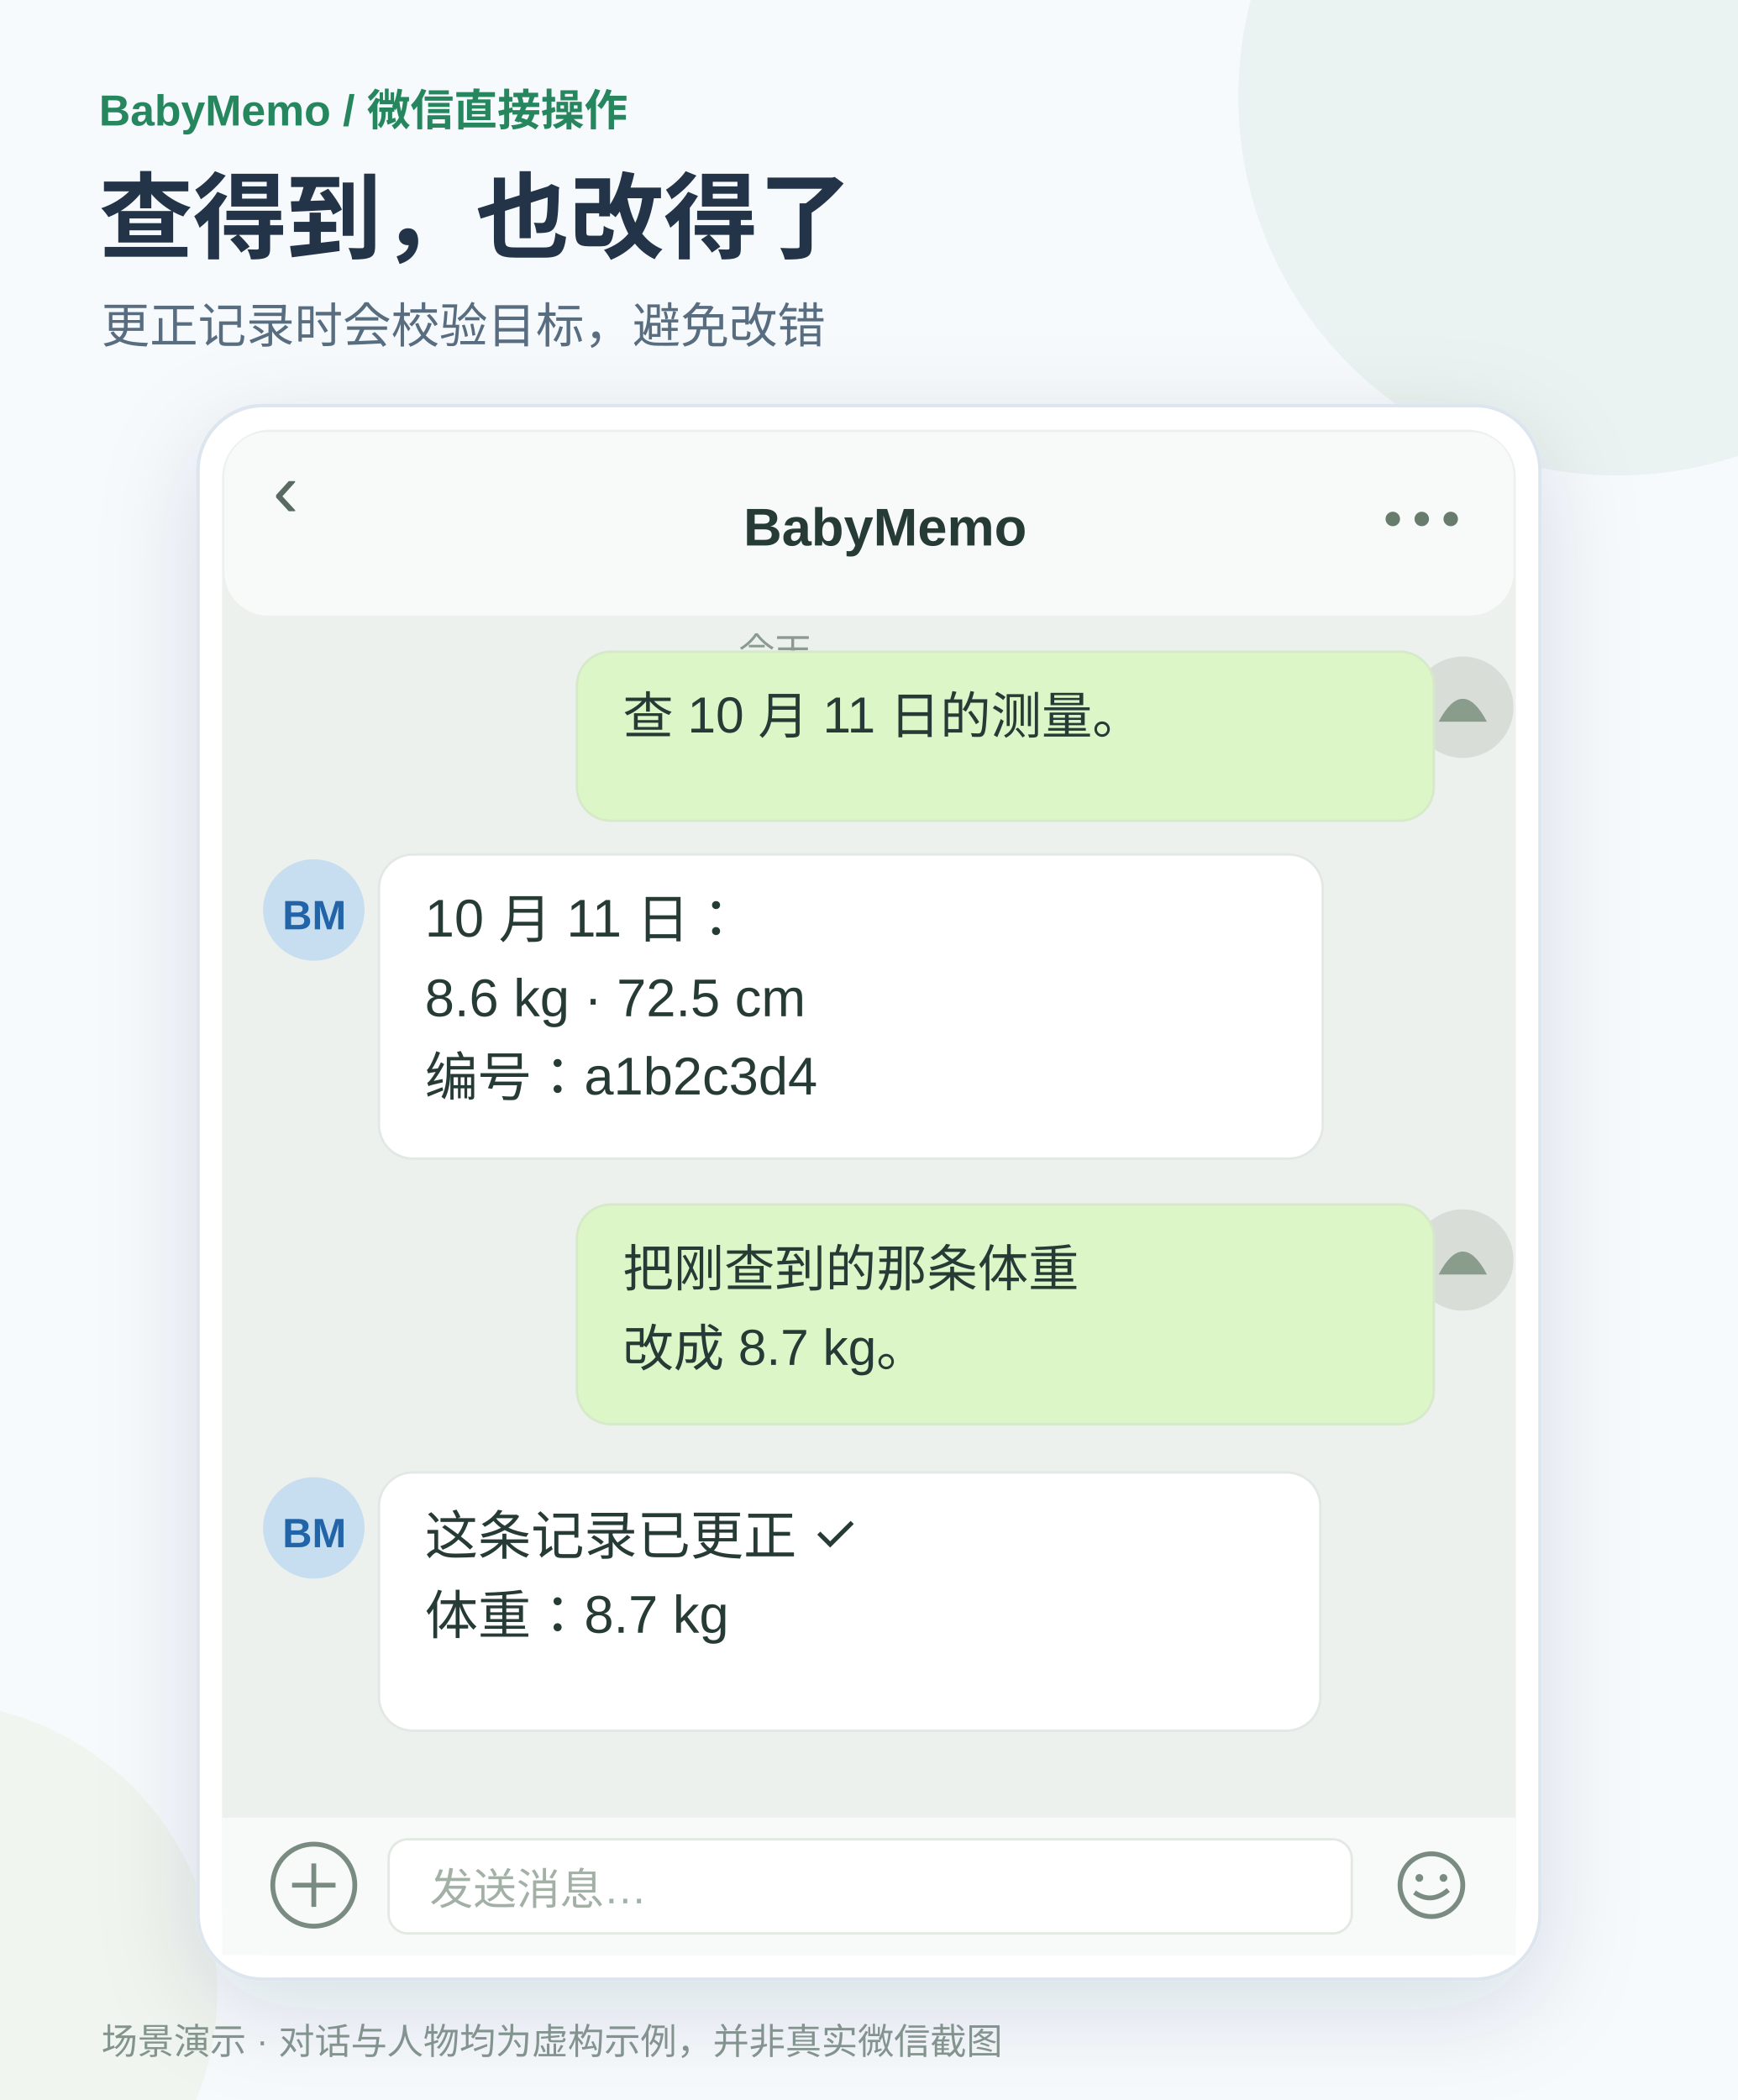
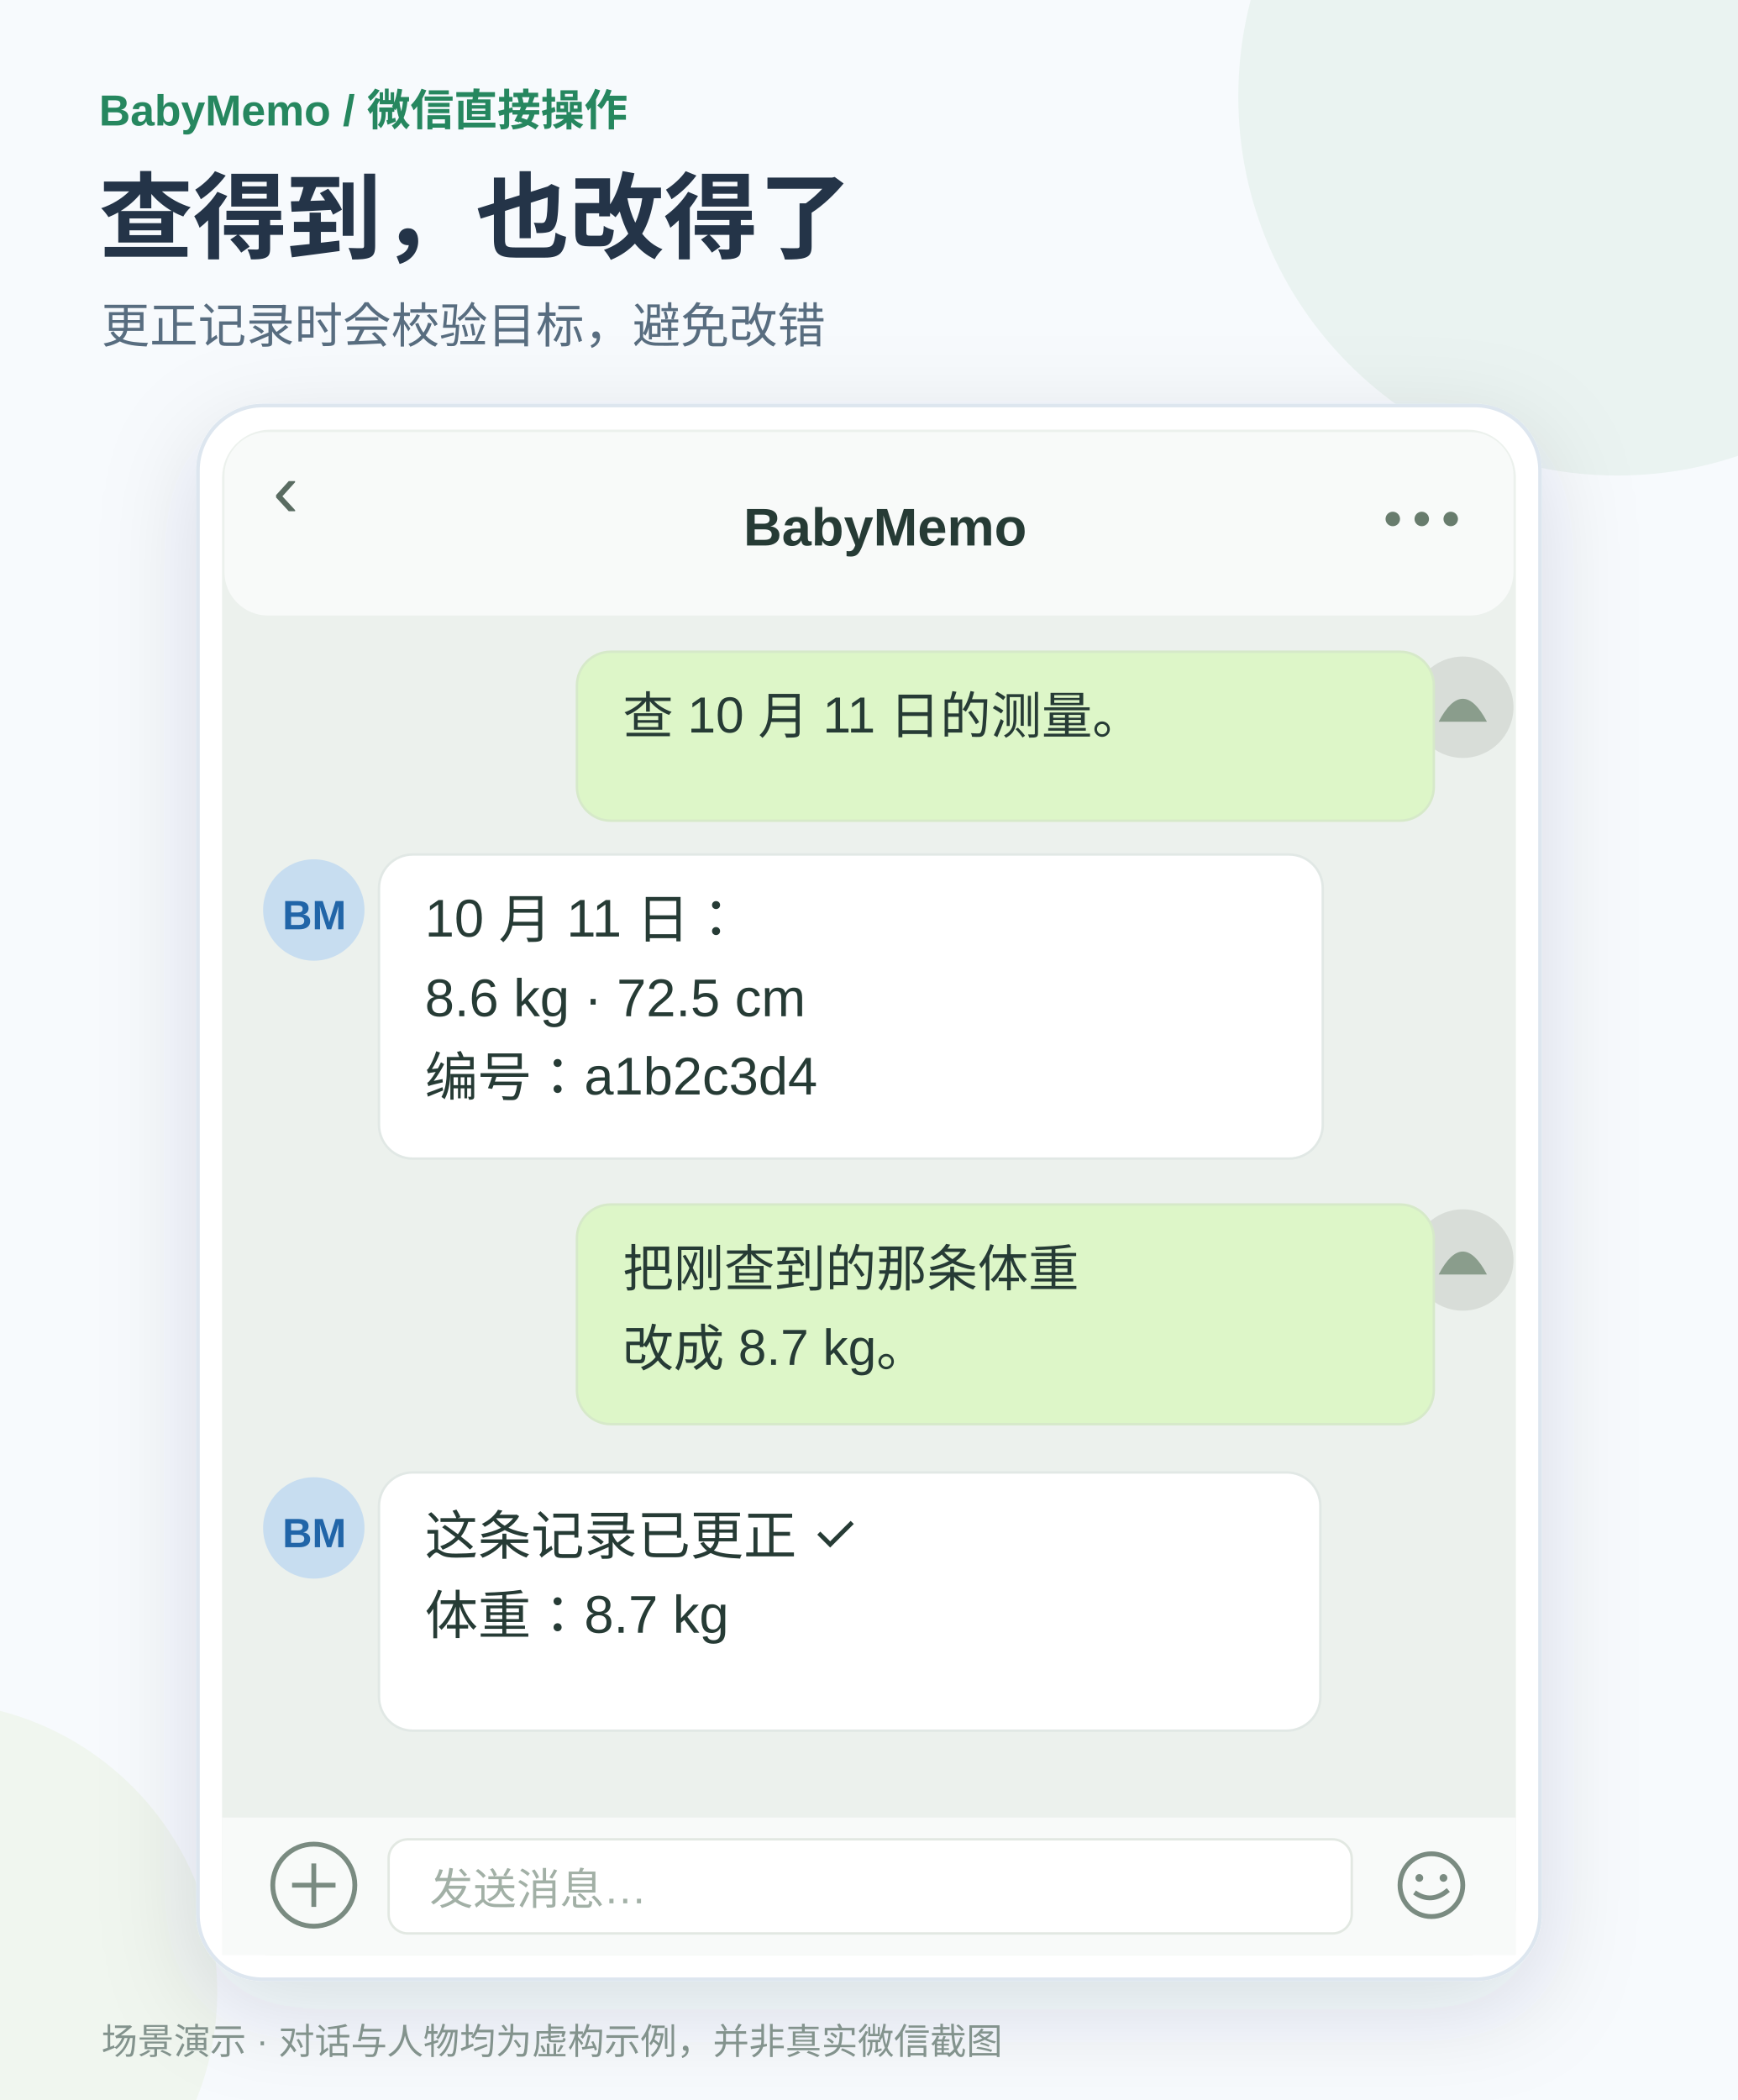
<svg xmlns="http://www.w3.org/2000/svg" width="720" height="870" viewBox="0 0 720 870" role="img" aria-labelledby="title desc">
  <defs>
    <filter id="phone-shadow" x="-15%" y="-15%" width="140%" height="150%">
      <feDropShadow dx="0" dy="12" stdDeviation="20" flood-color="#1C3441" flood-opacity=".13" />
    </filter>
  </defs>
  <rect x="0" y="0" width="720" height="870" rx="0" fill="#F7FAFD" stroke="none" stroke-width="1" />
  <circle cx="670" cy="40" r="157" fill="#EAF3F1" />
  <circle cx="-30" cy="825" r="120" fill="#F0F6EF" />
  <text x="41" y="52" fill="#26875F" font-family="-apple-system,BlinkMacSystemFont,'PingFang SC','Microsoft YaHei',Arial,sans-serif" font-size="18" font-weight="700">BabyMemo  /  微信直接操作</text>
  <text x="41" y="104" fill="#243448" font-family="-apple-system,BlinkMacSystemFont,'PingFang SC','Microsoft YaHei',Arial,sans-serif" font-size="39" font-weight="740">查得到，也改得了</text>
  <text x="42" y="142" fill="#586D80" font-family="-apple-system,BlinkMacSystemFont,'PingFang SC','Microsoft YaHei',Arial,sans-serif" font-size="20" font-weight="480">更正记录时会校验目标，避免改错</text>
  <g filter="url(#phone-shadow)">
    <rect x="82" y="168" width="556" height="652" rx="27" fill="#FFFFFF" stroke="#DDE6EF" stroke-width="1.5" />
  </g>
  <rect x="92" y="178" width="536" height="632" rx="20" fill="#ECF1ED" stroke="none" stroke-width="1" />
  <rect x="93" y="179" width="534" height="76" rx="18" fill="#F8FAF9" stroke="none" stroke-width="1" />
  <text x="113" y="214" fill="#596B61" font-family="-apple-system,BlinkMacSystemFont,'PingFang SC','Microsoft YaHei',Arial,sans-serif" font-size="32" font-weight="400">‹</text>
  <text x="308" y="226" fill="#263B35" font-family="-apple-system,BlinkMacSystemFont,'PingFang SC','Microsoft YaHei',Arial,sans-serif" font-size="22" font-weight="700">BabyMemo</text>
  <circle cx="577" cy="215" r="3" fill="#687C6D" />
  <circle cx="589" cy="215" r="3" fill="#687C6D" />
  <circle cx="601" cy="215" r="3" fill="#687C6D" />
-   <text x="306" y="275" fill="#8B9B91" font-family="-apple-system,BlinkMacSystemFont,'PingFang SC','Microsoft YaHei',Arial,sans-serif" font-size="15" font-weight="400">今天</text>
  <circle cx="606" cy="293" r="21" fill="#D8DDD8" />
  <path d="M 596 299 Q606 280 616 299 Z" fill="#8A9D8C" />
  <rect x="239" y="270" width="355" height="70" rx="14" fill="#DDF6C8" stroke="#D6E9C9" stroke-width="1" />
  <text x="258" y="304" fill="#263B35" font-family="-apple-system,BlinkMacSystemFont,'PingFang SC','Microsoft YaHei',Arial,sans-serif" font-size="21" font-weight="440">查 10 月 11 日的测量。</text>
  <circle cx="130" cy="377" r="21" fill="#C7DDF0" />
  <text x="117" y="385" fill="#2165A8" font-family="-apple-system,BlinkMacSystemFont,'PingFang SC','Microsoft YaHei',Arial,sans-serif" font-size="17" font-weight="750">BM</text>
  <rect x="157" y="354" width="391" height="126" rx="14" fill="#FFFFFF" stroke="#E1E8E5" stroke-width="1" />
  <text x="176" y="388" fill="#263B35" font-family="-apple-system,BlinkMacSystemFont,'PingFang SC','Microsoft YaHei',Arial,sans-serif" font-size="22" font-weight="440">10 月 11 日：</text>
  <text x="176" y="421" fill="#263B35" font-family="-apple-system,BlinkMacSystemFont,'PingFang SC','Microsoft YaHei',Arial,sans-serif" font-size="22" font-weight="440">8.6 kg · 72.5 cm</text>
  <text x="176" y="454" fill="#263B35" font-family="-apple-system,BlinkMacSystemFont,'PingFang SC','Microsoft YaHei',Arial,sans-serif" font-size="22" font-weight="440">编号：a1b2c3d4</text>
  <circle cx="606" cy="522" r="21" fill="#D8DDD8" />
  <path d="M 596 528 Q606 509 616 528 Z" fill="#8A9D8C" />
  <rect x="239" y="499" width="355" height="91" rx="14" fill="#DDF6C8" stroke="#D6E9C9" stroke-width="1" />
  <text x="258" y="533" fill="#263B35" font-family="-apple-system,BlinkMacSystemFont,'PingFang SC','Microsoft YaHei',Arial,sans-serif" font-size="21" font-weight="440">把刚查到的那条体重</text>
  <text x="258" y="566" fill="#263B35" font-family="-apple-system,BlinkMacSystemFont,'PingFang SC','Microsoft YaHei',Arial,sans-serif" font-size="21" font-weight="440">改成 8.7 kg。</text>
  <circle cx="130" cy="633" r="21" fill="#C7DDF0" />
  <text x="117" y="641" fill="#2165A8" font-family="-apple-system,BlinkMacSystemFont,'PingFang SC','Microsoft YaHei',Arial,sans-serif" font-size="17" font-weight="750">BM</text>
  <rect x="157" y="610" width="390" height="107" rx="14" fill="#FFFFFF" stroke="#E1E8E5" stroke-width="1" />
  <text x="176" y="644" fill="#263B35" font-family="-apple-system,BlinkMacSystemFont,'PingFang SC','Microsoft YaHei',Arial,sans-serif" font-size="22" font-weight="440">这条记录已更正 ✓</text>
  <text x="176" y="677" fill="#263B35" font-family="-apple-system,BlinkMacSystemFont,'PingFang SC','Microsoft YaHei',Arial,sans-serif" font-size="22" font-weight="440">体重：8.7 kg</text>
  <rect x="92" y="753" width="536" height="57" rx="0" fill="#F8FAF9" stroke="none" stroke-width="1" />
  <circle cx="130" cy="781" r="17" fill="none" stroke="#7A8B81" stroke-width="2" />
  <path d="M130 772 V790 M121 781 H139" fill="none" stroke="#7A8B81" stroke-width="2" />
  <rect x="161" y="762" width="399" height="39" rx="8" fill="#FFFFFF" stroke="#E2E8E2" stroke-width="1" />
  <text x="178" y="789" fill="#A2B0A6" font-family="-apple-system,BlinkMacSystemFont,'PingFang SC','Microsoft YaHei',Arial,sans-serif" font-size="18" font-weight="400">发送消息…</text>
  <circle cx="593" cy="781" r="13" fill="none" stroke="#7A8B81" stroke-width="2" />
  <circle cx="588" cy="778" r="1.6" fill="#7A8B81" />
  <circle cx="598" cy="778" r="1.6" fill="#7A8B81" />
  <path d="M586 784 Q593 789 600 783" stroke="#7A8B81" fill="none" stroke-width="2" />
  <text x="42" y="851" fill="#83938D" font-family="-apple-system,BlinkMacSystemFont,'PingFang SC','Microsoft YaHei',Arial,sans-serif" font-size="15" font-weight="450">场景演示 · 对话与人物均为虚构示例，并非真实微信截图</text>
</svg>
